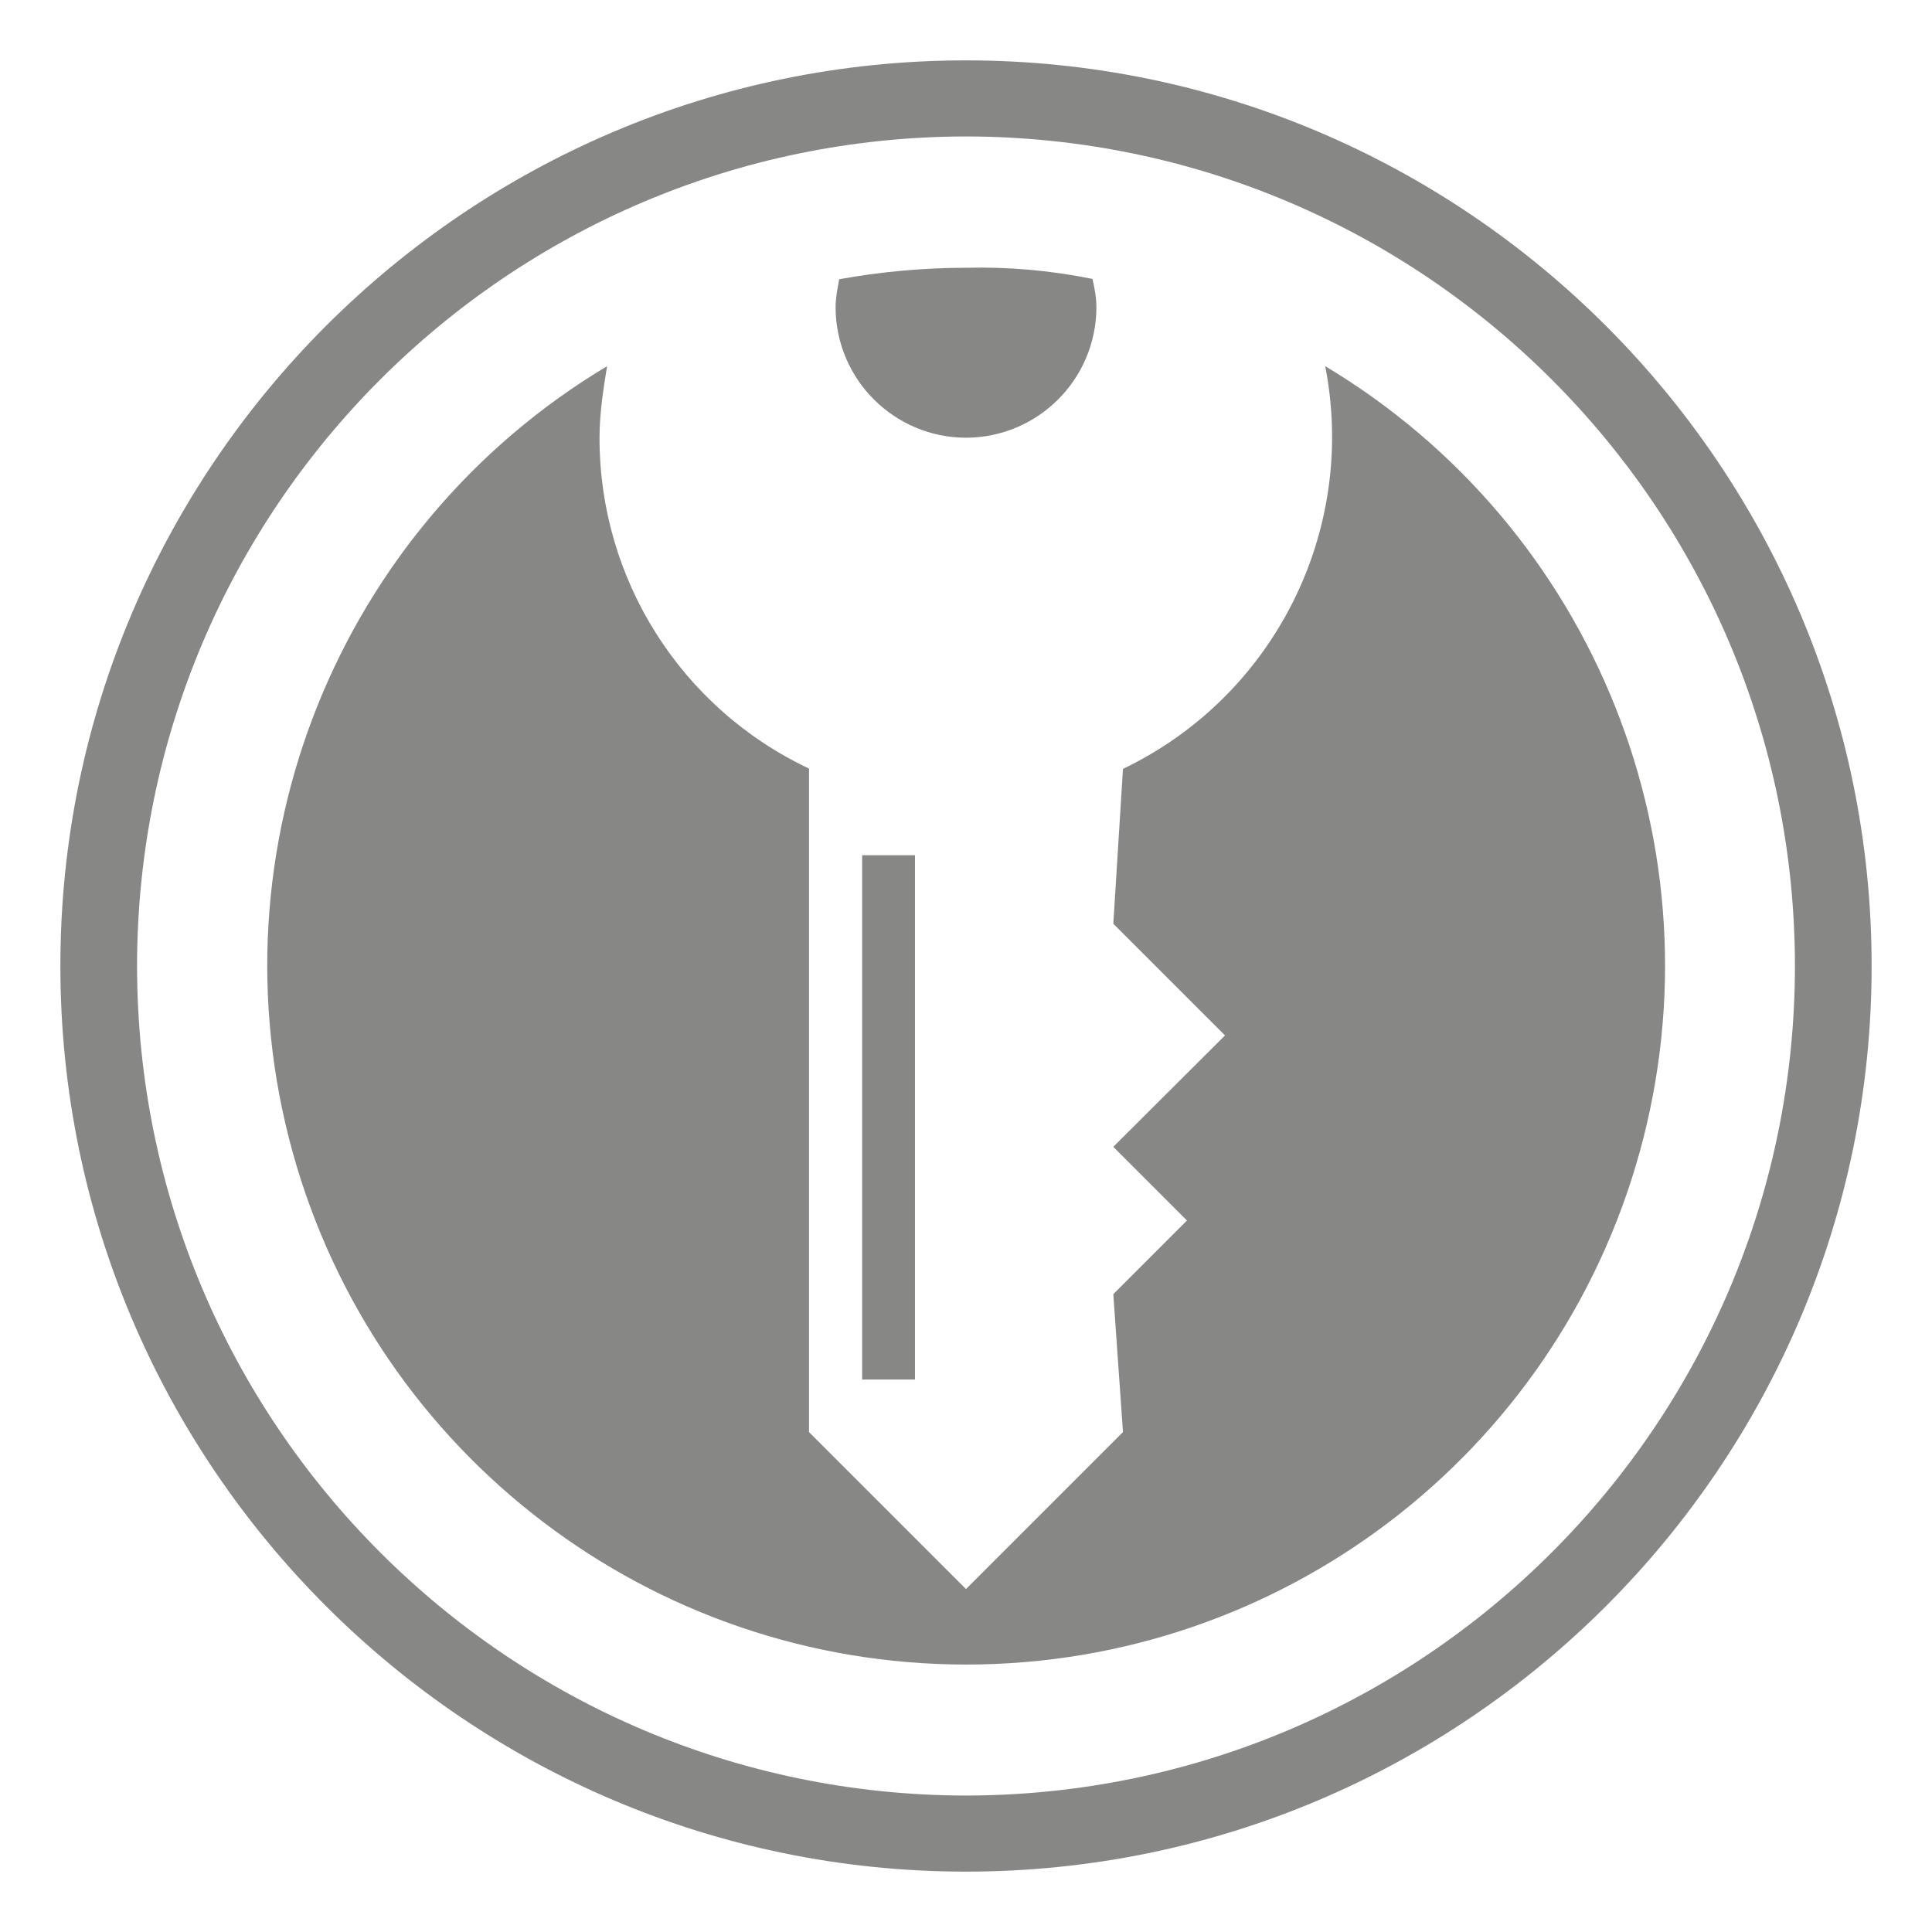
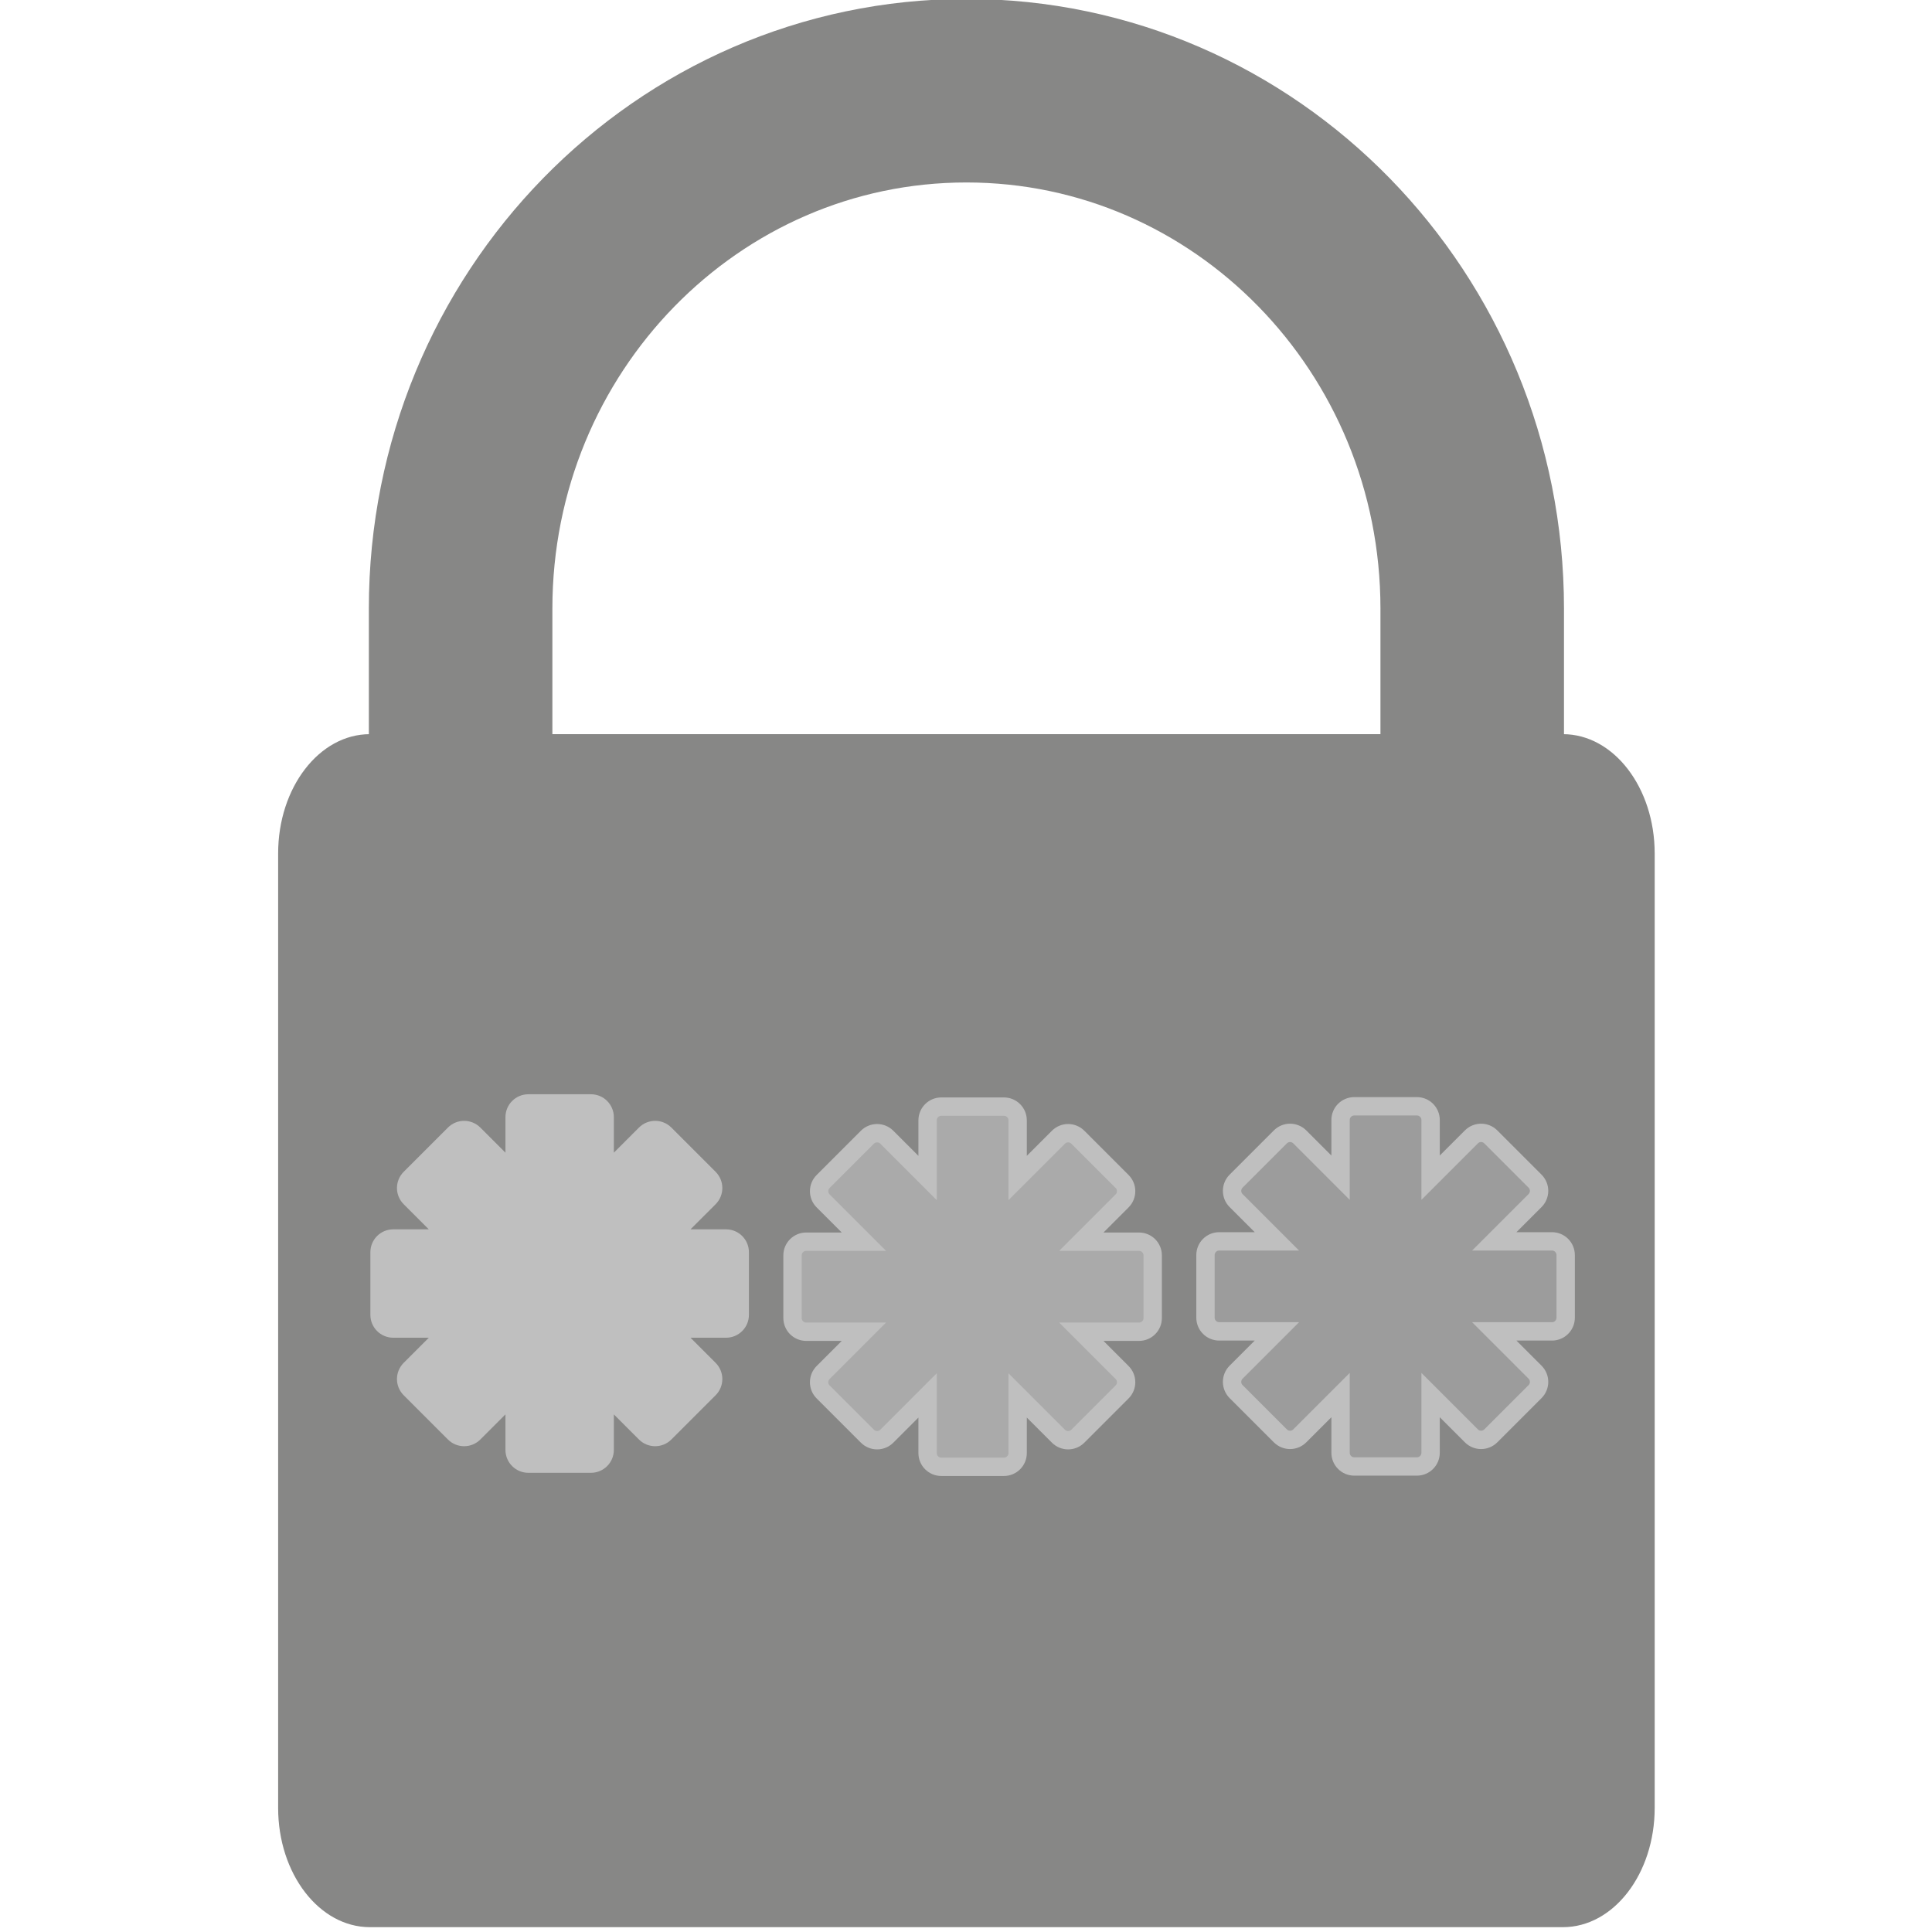
- <svg xmlns="http://www.w3.org/2000/svg" height="64" width="64" viewBox="0 0 64 64" xml:space="preserve">
-   <path style="display:inline;opacity:.5;fill:#0f0f0d;stroke-width:.493" d="M32 2C15.46 2 2 15.46 2 32s13.46 30 30 30 30-13.46 30-30S48.54 2 32 2Zm0 57.48A27.5 27.5 0 0 1 4.54 32 27.5 27.5 0 0 1 32 4.52 27.5 27.5 0 0 1 59.46 32 27.5 27.5 0 0 1 32 59.48zm11.9-47.35a12.2 12.2 0 0 1-6.7 13.34l-.32 5.13 3.7 3.7-3.7 3.69 2.44 2.44-2.44 2.44.32 4.57-5.2 5.2-5.2-5.2V25.46a12.1 12.1 0 0 1-6.94-10.95c0-.82.12-1.57.25-2.38a23.15 23.15 0 1 0 23.79 0zM32 14.5a4.33 4.33 0 0 0 4.32-4.32c0-.32-.06-.63-.13-.94A18.68 18.68 0 0 0 32 8.87c-1.38 0-2.82.13-4.2.38-.06.31-.12.62-.12.94A4.33 4.33 0 0 0 32 14.5zm-3.44 13.83h1.75V45.7h-1.75z" />
+ <svg xmlns="http://www.w3.org/2000/svg" height="64" width="64" viewBox="0 0 64 64">
+   <g transform="scale(0.304)" opacity="0.5">
+     <path style="fill:none;stroke:#0f0f0d;stroke-width:20;stroke-miterlimit:4" d="M 105.308,9.883 A 55.117,56.435 0 0 0 50.192,66.318 a 55.117,56.435 0 0 0 5.08e-4,0.262 V 140.117 H 160.424 V 66.643 A 55.117,56.435 0 0 0 160.425,66.318 55.117,56.435 0 0 0 105.308,9.883 Z" />
+     <rect style="fill:#0f0f0d;fill-opacity:1;fill-rule:evenodd" width="150" height="130" x="30.308" y="80" rx="10" ry="13" />
+     <path style="fill:#3a3a3a;fill-opacity:1;stroke:#808080;stroke-width:2;stroke-miterlimit:4" d="m 147.576,120.549 c -0.83,0 -1.498,0.668 -1.498,1.498 v 6.282 l -4.442,-4.442 c -0.587,-0.587 -1.533,-0.587 -2.12,0 l -4.819,4.819 c -0.587,0.587 -0.587,1.532 0,2.12 l 4.442,4.442 h -6.282 c -0.83,0 -1.498,0.668 -1.498,1.498 v 6.816 c 0,0.83 0.668,1.498 1.498,1.498 h 6.282 l -4.442,4.442 c -0.587,0.587 -0.587,1.533 0,2.12 l 4.819,4.819 c 0.587,0.587 1.532,0.587 2.12,0 l 4.442,-4.442 v 6.282 c 0,0.83 0.668,1.498 1.498,1.498 h 6.816 c 0.83,0 1.498,-0.668 1.498,-1.498 v -6.282 l 4.442,4.442 c 0.587,0.587 1.532,0.587 2.12,0 l 4.819,-4.819 c 0.587,-0.587 0.587,-1.533 0,-2.12 l -4.442,-4.442 h 6.282 c 0.83,0 1.498,-0.668 1.498,-1.498 v -6.816 c 0,-0.83 -0.668,-1.498 -1.498,-1.498 h -6.282 l 4.442,-4.442 c 0.587,-0.587 0.587,-1.532 0,-2.12 l -4.819,-4.819 c -0.587,-0.587 -1.533,-0.587 -2.12,0 l -4.442,4.442 v -6.282 c 0,-0.83 -0.668,-1.498 -1.498,-1.498 z" />
+     <path style="fill:#555555;fill-opacity:1;stroke:#808080;stroke-width:2;stroke-miterlimit:4" d="m 102.576,120.585 c -0.83,0 -1.498,0.668 -1.498,1.498 v 6.282 l -4.442,-4.442 c -0.587,-0.587 -1.533,-0.587 -2.12,0 l -4.819,4.819 c -0.587,0.587 -0.587,1.532 0,2.12 l 4.442,4.442 h -6.282 c -0.83,0 -1.498,0.668 -1.498,1.498 v 6.816 c 0,0.83 0.668,1.498 1.498,1.498 h 6.282 l -4.442,4.442 c -0.587,0.587 -0.587,1.533 0,2.12 l 4.819,4.819 c 0.587,0.587 1.533,0.587 2.12,0 l 4.442,-4.442 v 6.282 c 0,0.83 0.668,1.498 1.498,1.498 h 6.816 c 0.83,0 1.498,-0.668 1.498,-1.498 v -6.282 l 4.442,4.442 c 0.587,0.587 1.532,0.587 2.12,0 l 4.819,-4.819 c 0.587,-0.587 0.587,-1.533 0,-2.12 l -4.442,-4.442 h 6.282 c 0.83,0 1.498,-0.668 1.498,-1.498 v -6.816 c 0,-0.83 -0.668,-1.498 -1.498,-1.498 h -6.282 l 4.442,-4.442 c 0.587,-0.587 0.587,-1.532 0,-2.12 l -4.819,-4.819 c -0.587,-0.587 -1.533,-0.587 -2.12,0 l -4.442,4.442 v -6.282 c 0,-0.83 -0.668,-1.498 -1.498,-1.498 z" />
+     <path style="fill:#808080;fill-opacity:1;stroke:#808080;stroke-width:2;stroke-miterlimit:4" d="m 57.576,120.239 c -0.83,0 -1.498,0.668 -1.498,1.498 v 6.282 l -4.442,-4.442 c -0.587,-0.587 -1.533,-0.587 -2.12,0 l -4.819,4.819 c -0.587,0.587 -0.587,1.532 0,2.12 l 4.442,4.442 h -6.282 c -0.83,0 -1.498,0.668 -1.498,1.498 v 6.816 c 0,0.83 0.668,1.498 1.498,1.498 h 6.282 l -4.442,4.442 c -0.587,0.587 -0.587,1.533 0,2.12 l 4.819,4.819 c 0.587,0.587 1.533,0.587 2.12,0 l 4.442,-4.442 v 6.282 c 0,0.83 0.668,1.498 1.498,1.498 h 6.816 c 0.83,0 1.498,-0.668 1.498,-1.498 v -6.282 l 4.442,4.442 c 0.587,0.587 1.532,0.587 2.12,0 l 4.819,-4.819 c 0.587,-0.587 0.587,-1.533 0,-2.12 l -4.442,-4.442 h 6.282 c 0.83,0 1.498,-0.668 1.498,-1.498 v -6.816 c 0,-0.83 -0.668,-1.498 -1.498,-1.498 h -6.282 l 4.442,-4.442 c 0.587,-0.587 0.587,-1.532 0,-2.12 l -4.819,-4.819 c -0.587,-0.587 -1.533,-0.587 -2.12,0 l -4.442,4.442 v -6.282 c 0,-0.83 -0.668,-1.498 -1.498,-1.498 z" />
+   </g>
</svg>
